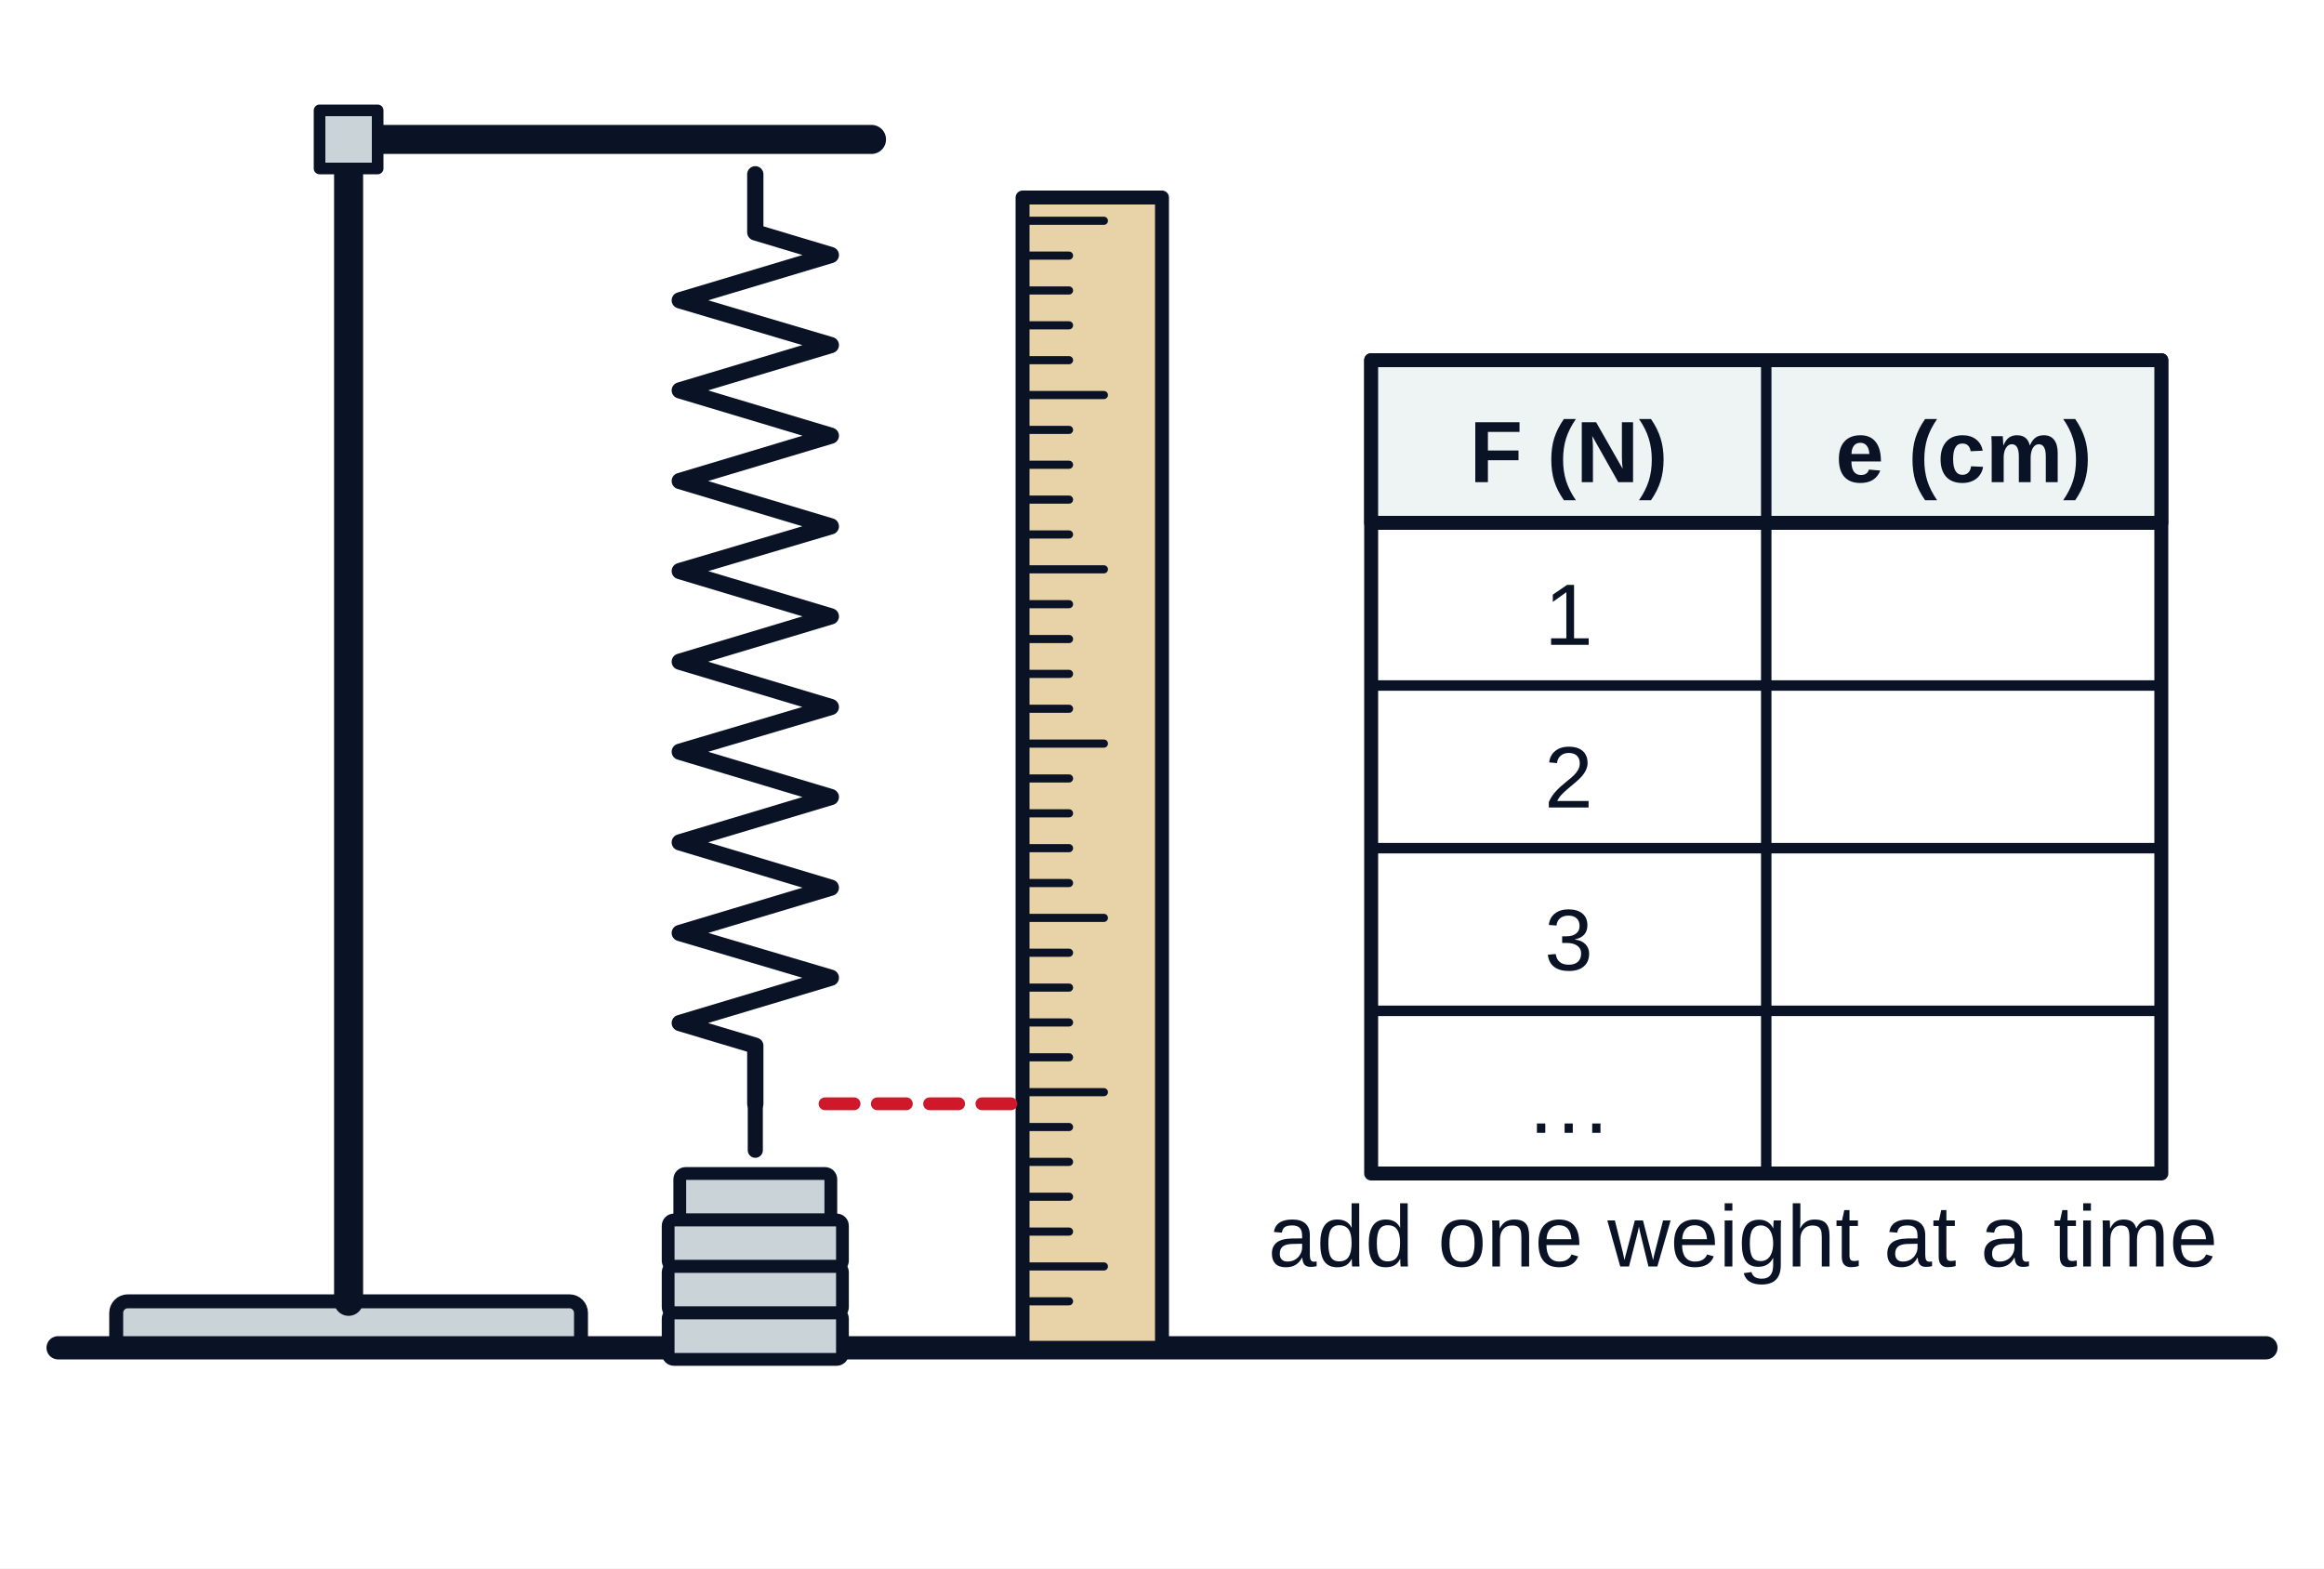
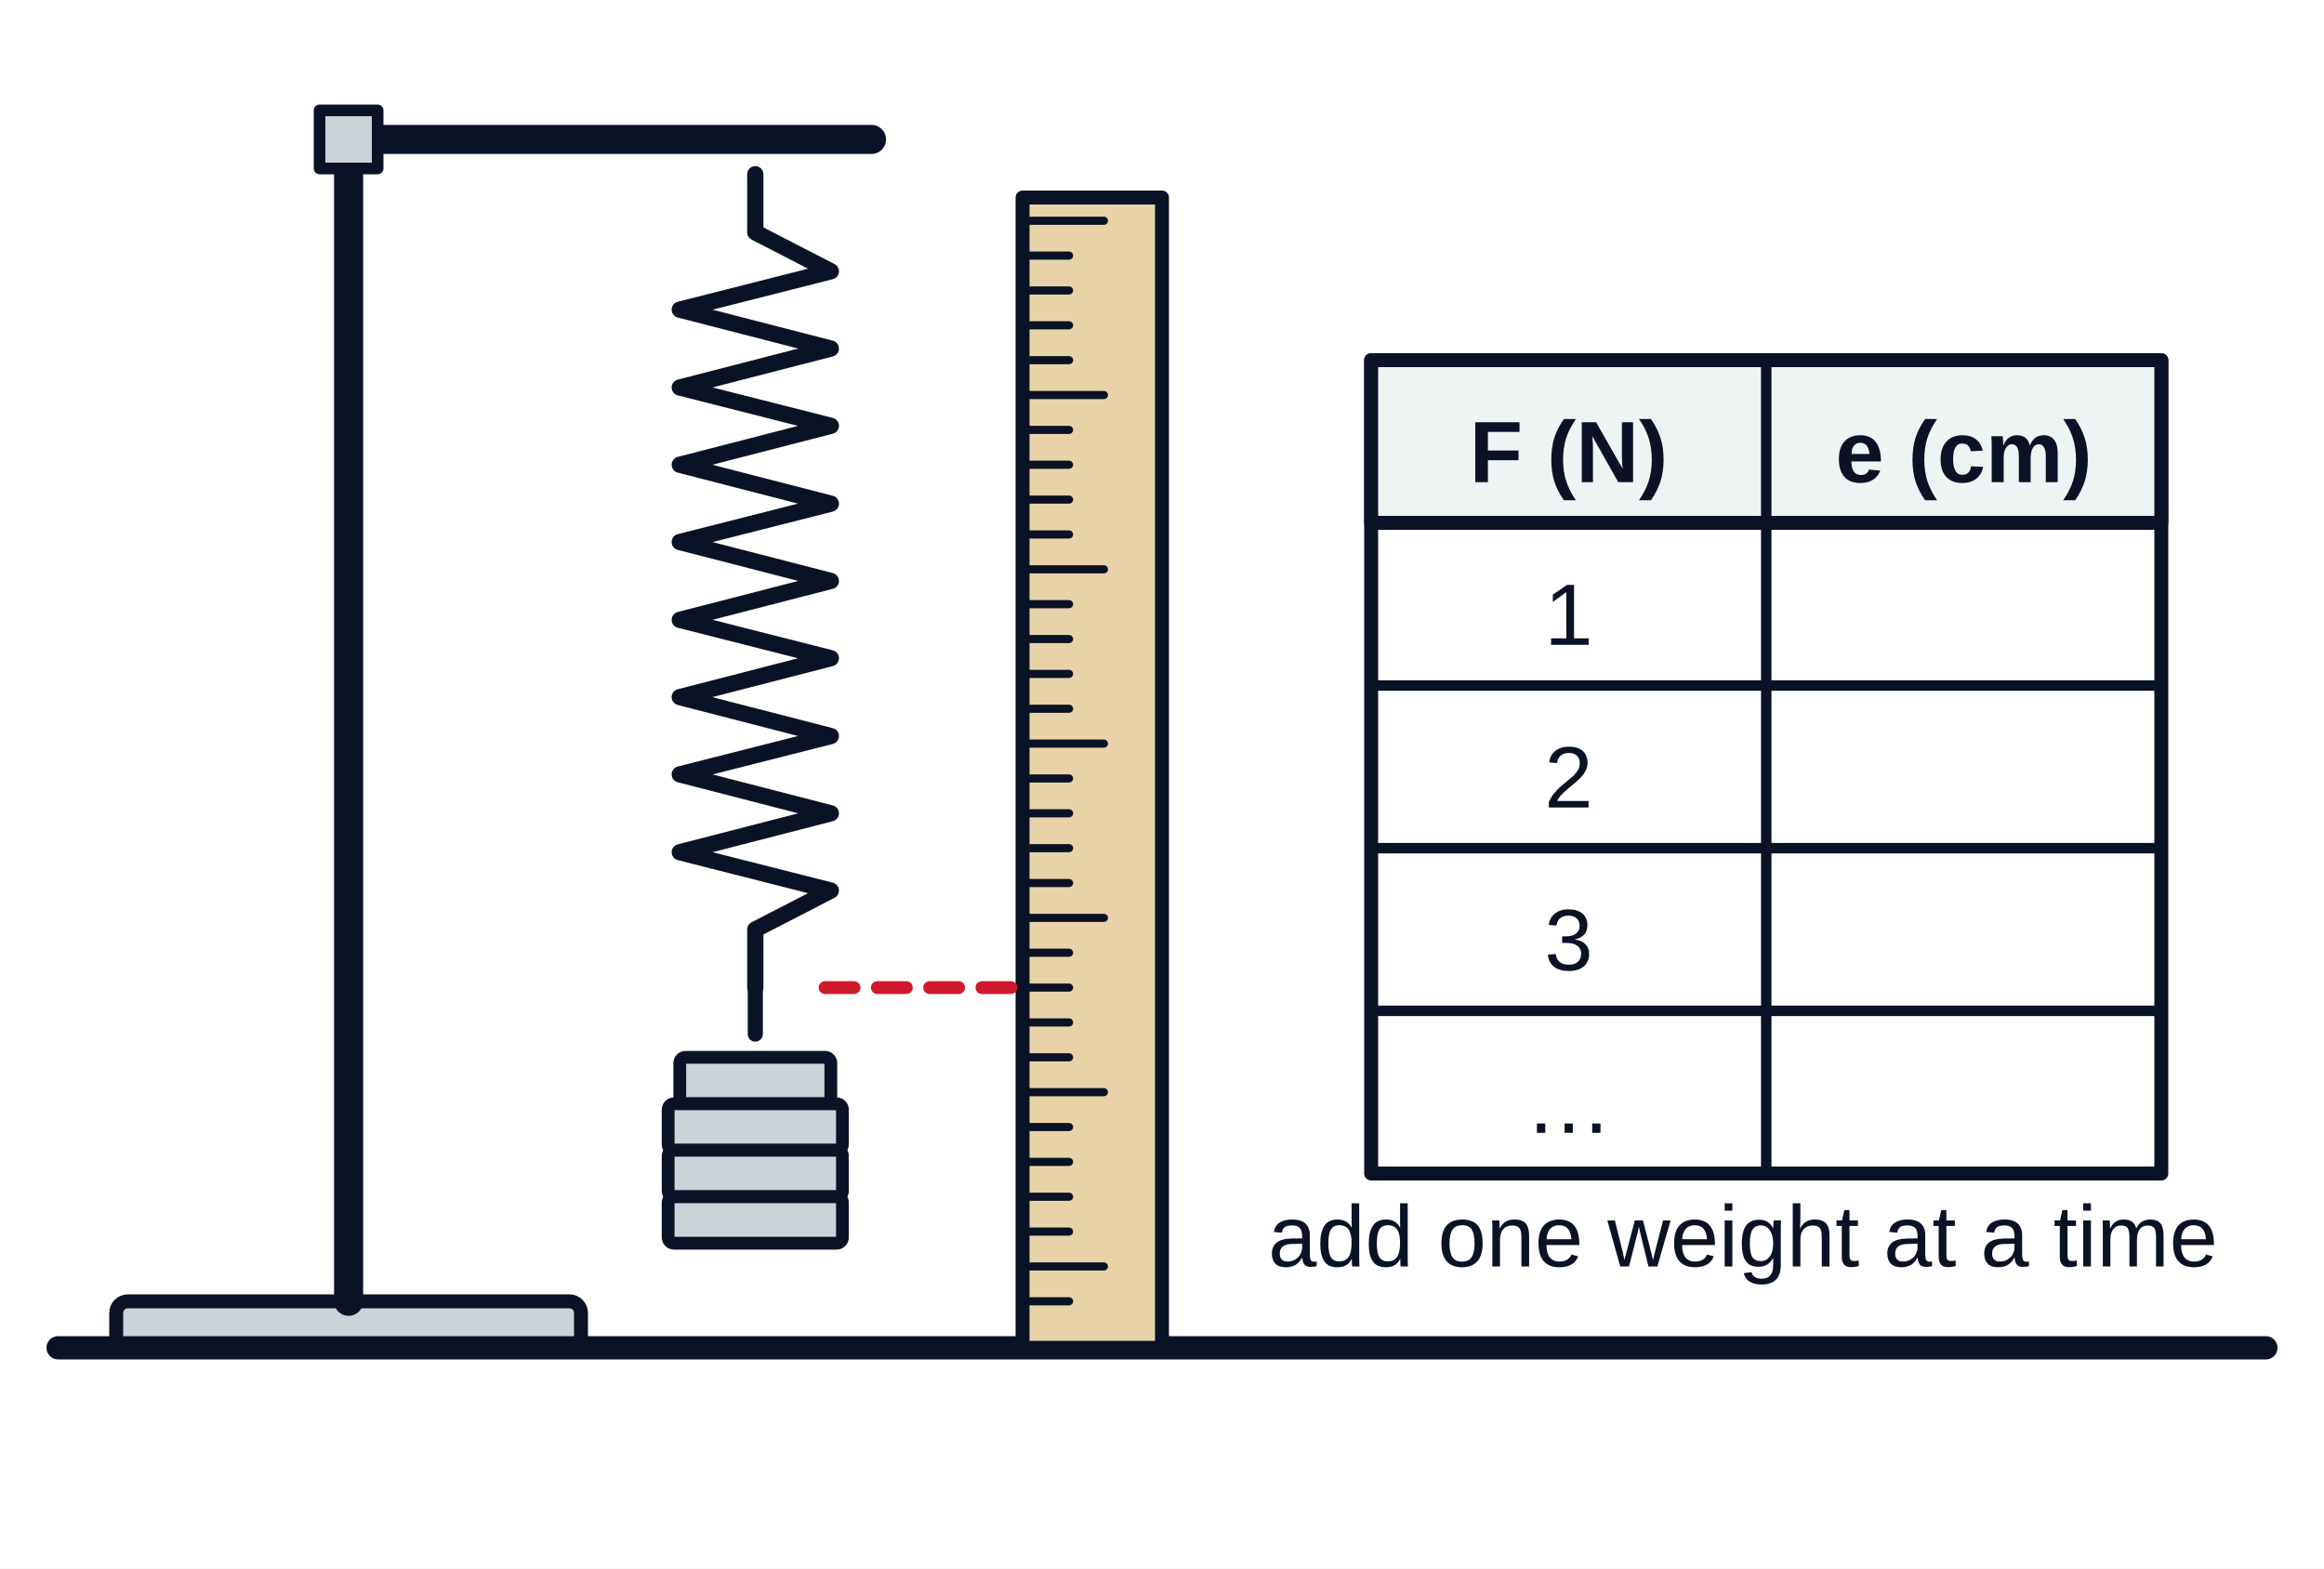
<svg xmlns="http://www.w3.org/2000/svg" viewBox="0 0 400 270" width="400" height="270" role="img" font-family="Arial, Helvetica, sans-serif" fill="none" stroke="#0a1326" stroke-width="3.2" stroke-linecap="round" stroke-linejoin="round">
  <rect width="400" height="270" fill="#ffffff" stroke="none" />
  <rect x="20" y="224" width="80" height="8" fill="#c9d3d8" stroke="#0a1326" stroke-width="2.4" rx="2" />
  <line x1="60" y1="224" x2="60" y2="24" stroke="#0a1326" stroke-width="5" />
  <line x1="60" y1="24" x2="150" y2="24" stroke="#0a1326" stroke-width="5" />
  <rect x="55" y="19" width="10" height="10" fill="#c9d3d8" stroke="#0a1326" stroke-width="2" />
  <line x1="10" y1="232" x2="390" y2="232" stroke="#0a1326" stroke-width="4" />
  <rect x="176" y="34" width="24" height="198" fill="#e8d3a8" stroke="#0a1326" stroke-width="2.4" />
  <line x1="176" y1="38" x2="190" y2="38" stroke="#0a1326" stroke-width="1.4" />
  <line x1="176" y1="44" x2="184" y2="44" stroke="#0a1326" stroke-width="1.4" />
  <line x1="176" y1="50" x2="184" y2="50" stroke="#0a1326" stroke-width="1.4" />
  <line x1="176" y1="56" x2="184" y2="56" stroke="#0a1326" stroke-width="1.4" />
  <line x1="176" y1="62" x2="184" y2="62" stroke="#0a1326" stroke-width="1.4" />
  <line x1="176" y1="68" x2="190" y2="68" stroke="#0a1326" stroke-width="1.4" />
  <line x1="176" y1="74" x2="184" y2="74" stroke="#0a1326" stroke-width="1.4" />
  <line x1="176" y1="80" x2="184" y2="80" stroke="#0a1326" stroke-width="1.4" />
  <line x1="176" y1="86" x2="184" y2="86" stroke="#0a1326" stroke-width="1.4" />
  <line x1="176" y1="92" x2="184" y2="92" stroke="#0a1326" stroke-width="1.4" />
  <line x1="176" y1="98" x2="190" y2="98" stroke="#0a1326" stroke-width="1.4" />
  <line x1="176" y1="104" x2="184" y2="104" stroke="#0a1326" stroke-width="1.4" />
  <line x1="176" y1="110" x2="184" y2="110" stroke="#0a1326" stroke-width="1.4" />
  <line x1="176" y1="116" x2="184" y2="116" stroke="#0a1326" stroke-width="1.4" />
  <line x1="176" y1="122" x2="184" y2="122" stroke="#0a1326" stroke-width="1.4" />
  <line x1="176" y1="128" x2="190" y2="128" stroke="#0a1326" stroke-width="1.4" />
  <line x1="176" y1="134" x2="184" y2="134" stroke="#0a1326" stroke-width="1.4" />
  <line x1="176" y1="140" x2="184" y2="140" stroke="#0a1326" stroke-width="1.4" />
  <line x1="176" y1="146" x2="184" y2="146" stroke="#0a1326" stroke-width="1.4" />
  <line x1="176" y1="152" x2="184" y2="152" stroke="#0a1326" stroke-width="1.4" />
  <line x1="176" y1="158" x2="190" y2="158" stroke="#0a1326" stroke-width="1.4" />
  <line x1="176" y1="164" x2="184" y2="164" stroke="#0a1326" stroke-width="1.4" />
  <line x1="176" y1="170" x2="184" y2="170" stroke="#0a1326" stroke-width="1.4" />
  <line x1="176" y1="176" x2="184" y2="176" stroke="#0a1326" stroke-width="1.4" />
  <line x1="176" y1="182" x2="184" y2="182" stroke="#0a1326" stroke-width="1.4" />
  <line x1="176" y1="188" x2="190" y2="188" stroke="#0a1326" stroke-width="1.4" />
  <line x1="176" y1="194" x2="184" y2="194" stroke="#0a1326" stroke-width="1.4" />
  <line x1="176" y1="200" x2="184" y2="200" stroke="#0a1326" stroke-width="1.4" />
  <line x1="176" y1="206" x2="184" y2="206" stroke="#0a1326" stroke-width="1.4" />
  <line x1="176" y1="212" x2="184" y2="212" stroke="#0a1326" stroke-width="1.4" />
  <line x1="176" y1="218" x2="190" y2="218" stroke="#0a1326" stroke-width="1.4" />
  <line x1="176" y1="224" x2="184" y2="224" stroke="#0a1326" stroke-width="1.4" />
-   <path d="M130 30 L130 40 L143 43.9 L117 51.7 L143 59.4 L117 67.2 L143 75 L117 82.8 L143 90.6 L117 98.3 L143 106.1 L117 113.9 L143 121.7 L117 129.4 L143 137.2 L117 145 L143 152.8 L117 160.6 L143 168.3 L117 176.1 L130 180 L130 190" stroke="#0a1326" stroke-width="2.8" fill="none" />
-   <line x1="130" y1="190" x2="130" y2="198" stroke="#0a1326" stroke-width="2.6" />
-   <rect x="117" y="202" width="26" height="8" fill="#c9d3d8" stroke="#0a1326" stroke-width="2.2" rx="1" />
-   <rect x="115" y="210" width="30" height="8" fill="#c9d3d8" stroke="#0a1326" stroke-width="2.2" rx="1" />
-   <rect x="115" y="218" width="30" height="8" fill="#c9d3d8" stroke="#0a1326" stroke-width="2.2" rx="1" />
-   <rect x="115" y="226" width="30" height="8" fill="#c9d3d8" stroke="#0a1326" stroke-width="2.2" rx="1" />
-   <line x1="142" y1="190" x2="176" y2="190" stroke="#d0182b" stroke-width="2.2" stroke-dasharray="5 4" />
+   <path d="M130 30 L130 40 L143 46.7 L117 53.3 L143 60.0 L117 66.7 L143 73.3 L117 80.0 L143 86.7 L117 93.3 L143 100.0 L117 106.7 L143 113.3 L117 120.0 L143 126.7 L117 133.3 L143 140.0 L117 146.7 L143 153.3 L130 160 L130 170" stroke="#0a1326" stroke-width="2.8" fill="none" />
+   <line x1="130" y1="170" x2="130" y2="178" stroke="#0a1326" stroke-width="2.6" />
+   <rect x="117" y="182" width="26" height="8" fill="#c9d3d8" stroke="#0a1326" stroke-width="2.2" rx="1" />
+   <rect x="115" y="190" width="30" height="8" fill="#c9d3d8" stroke="#0a1326" stroke-width="2.2" rx="1" />
+   <rect x="115" y="198" width="30" height="8" fill="#c9d3d8" stroke="#0a1326" stroke-width="2.2" rx="1" />
+   <rect x="115" y="206" width="30" height="8" fill="#c9d3d8" stroke="#0a1326" stroke-width="2.2" rx="1" />
+   <line x1="142" y1="170" x2="176" y2="170" stroke="#d0182b" stroke-width="2.2" stroke-dasharray="5 4" />
  <rect x="236" y="62" width="136" height="140" fill="#ffffff" stroke="#0a1326" stroke-width="2.4" />
  <rect x="236" y="62" width="136" height="28" fill="#eef3f4" stroke="#0a1326" stroke-width="2.4" />
  <line x1="304" y1="62" x2="304" y2="202" stroke="#0a1326" stroke-width="1.8" />
  <line x1="236" y1="90" x2="372" y2="90" stroke="#0a1326" stroke-width="1.8" />
  <line x1="236" y1="118" x2="372" y2="118" stroke="#0a1326" stroke-width="1.8" />
  <line x1="236" y1="146" x2="372" y2="146" stroke="#0a1326" stroke-width="1.8" />
  <line x1="236" y1="174" x2="372" y2="174" stroke="#0a1326" stroke-width="1.8" />
  <text x="270" y="83" text-anchor="middle" font-size="15" font-weight="700" fill="#0a1326" stroke="none">F (N)</text>
  <text x="338" y="83" text-anchor="middle" font-size="15" font-weight="700" fill="#0a1326" stroke="none">e (cm)</text>
  <text x="270" y="111" text-anchor="middle" font-size="15" font-weight="400" fill="#0a1326" stroke="none">1</text>
  <text x="270" y="139" text-anchor="middle" font-size="15" font-weight="400" fill="#0a1326" stroke="none">2</text>
  <text x="270" y="167" text-anchor="middle" font-size="15" font-weight="400" fill="#0a1326" stroke="none">3</text>
  <text x="270" y="195" text-anchor="middle" font-size="15" font-weight="400" fill="#0a1326" stroke="none">…</text>
  <text x="300" y="218" text-anchor="middle" font-size="15" font-weight="400" fill="#0a1326" stroke="none">add one weight at a time</text>
</svg>
